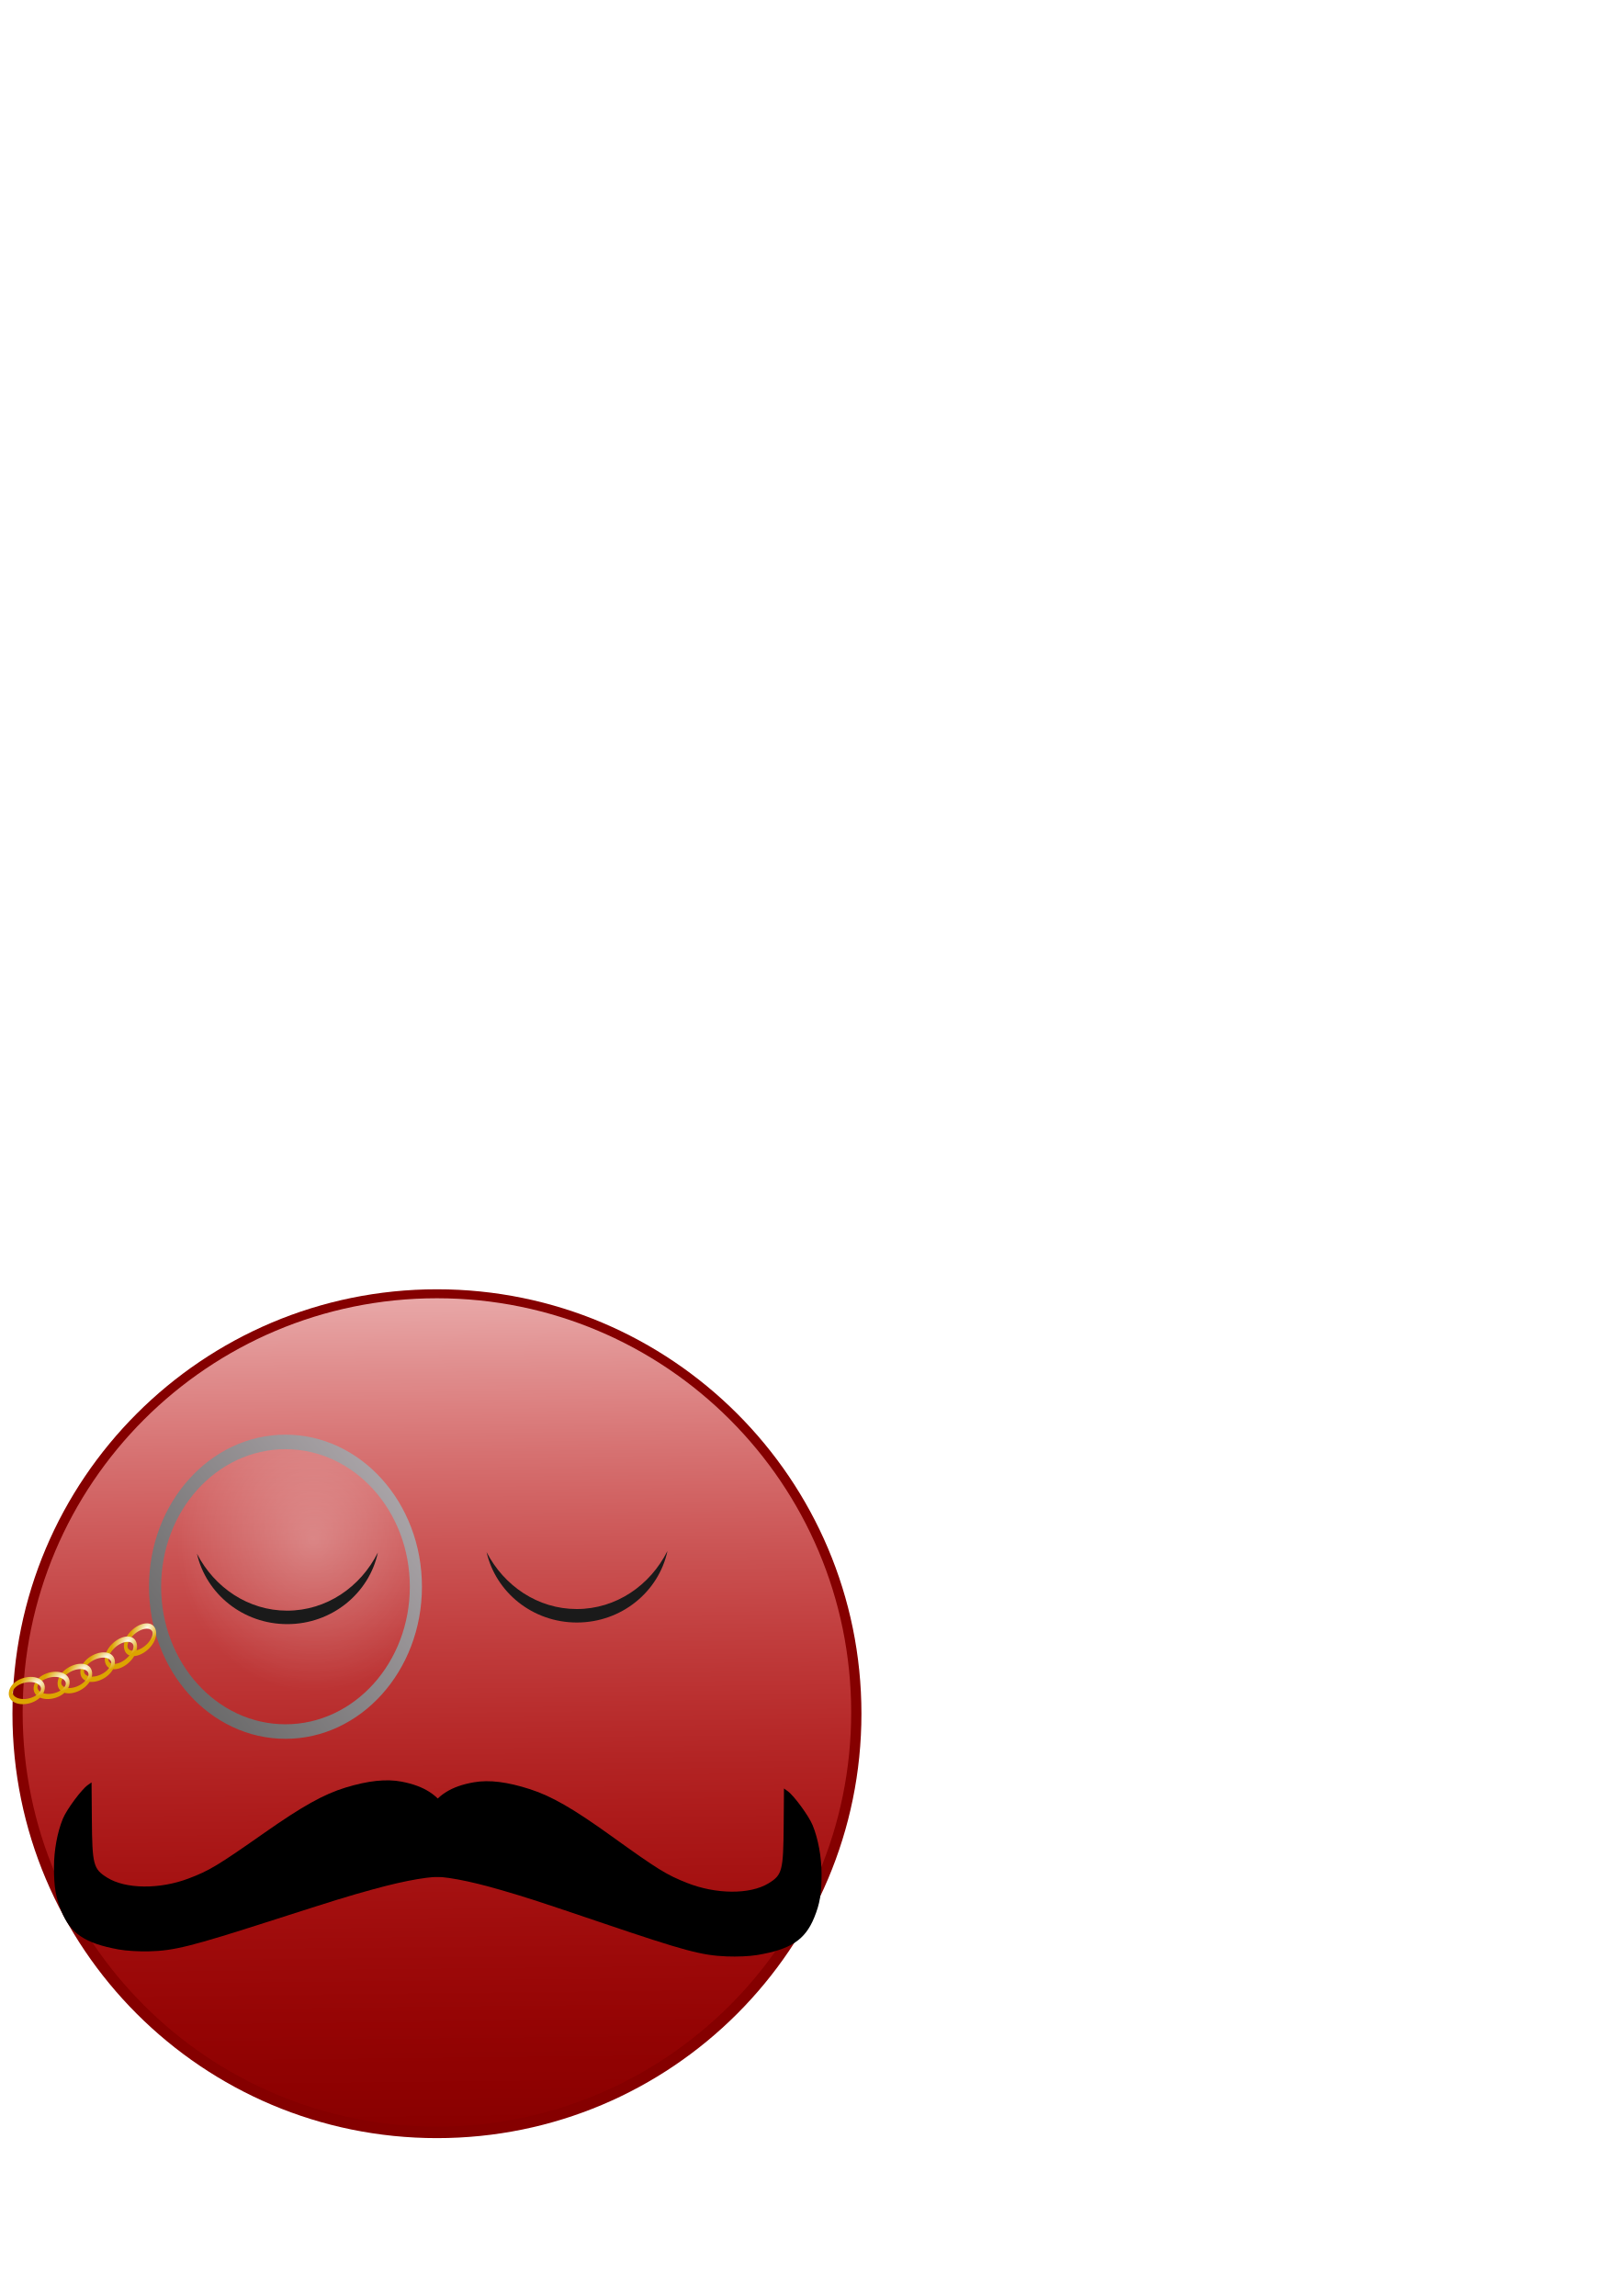
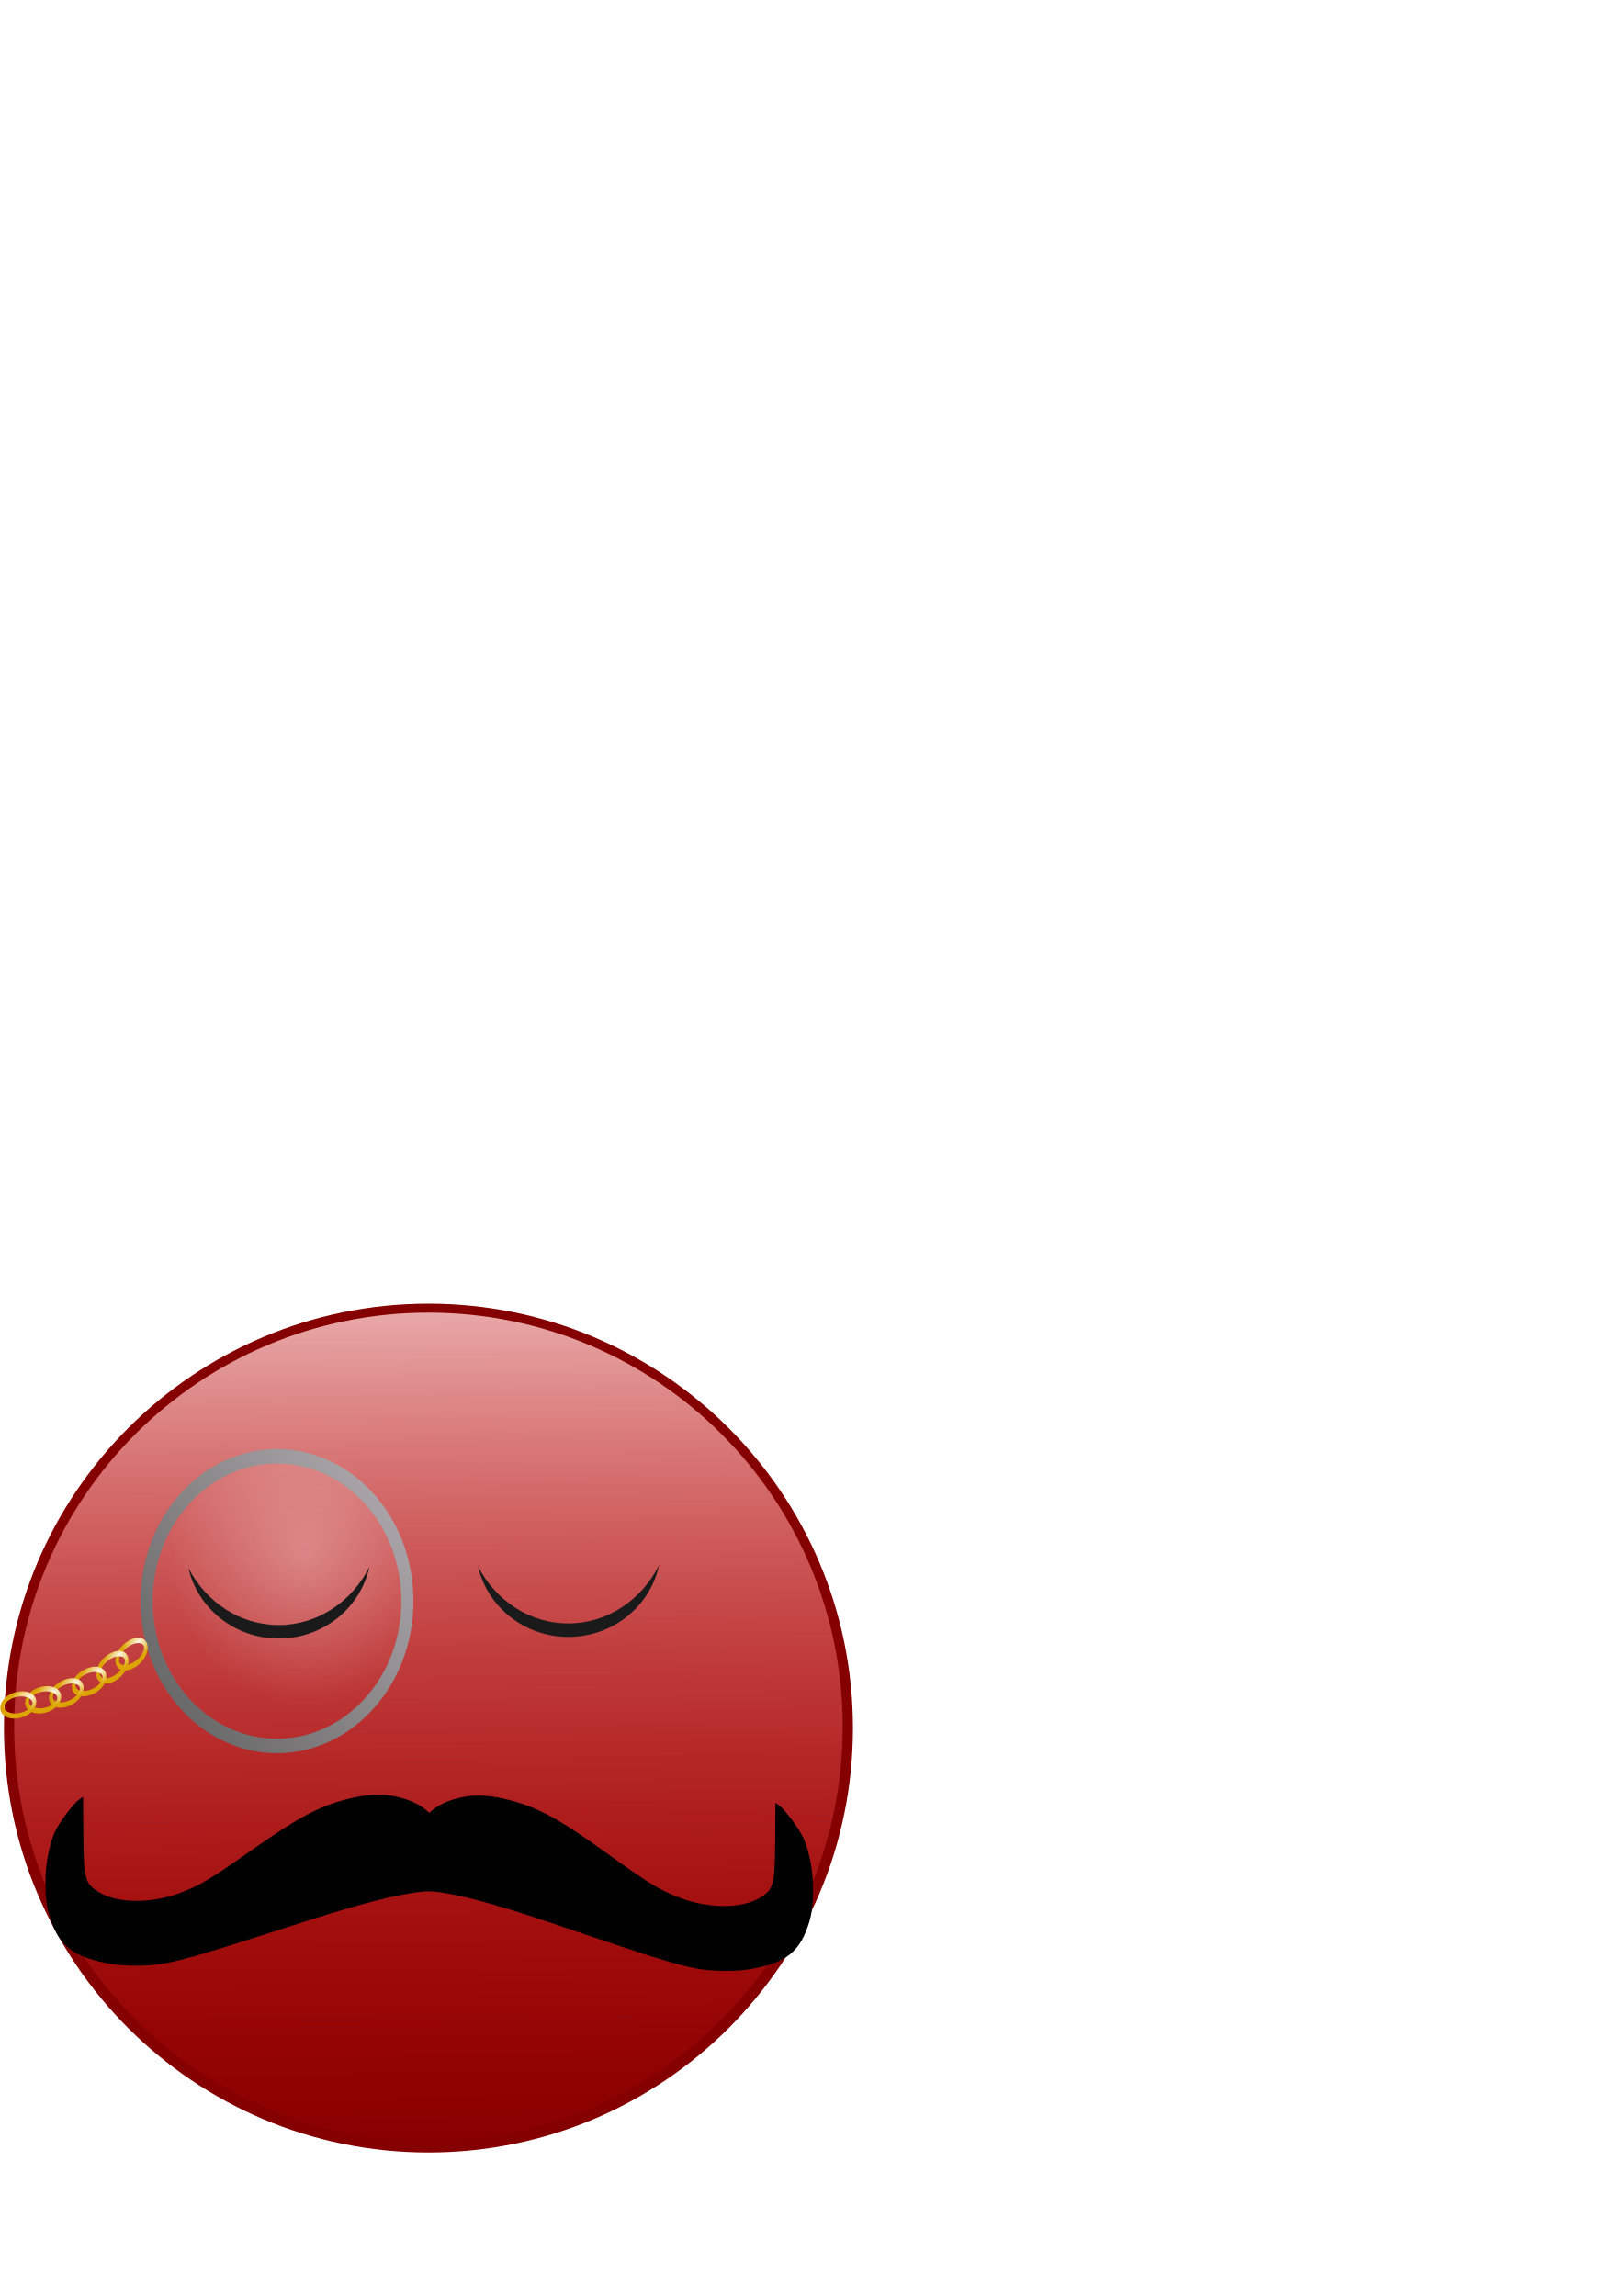
<svg xmlns="http://www.w3.org/2000/svg" xmlns:xlink="http://www.w3.org/1999/xlink" width="210mm" height="297mm" id="svg5686" version="1.1">
  <defs id="defs5688">
    <linearGradient id="linearGradient6696">
      <stop style="stop-color:#fffbee;stop-opacity:1;" offset="0" id="stop6698" />
      <stop style="stop-color:#dca400;stop-opacity:1;" offset="1" id="stop6700" />
    </linearGradient>
    <linearGradient id="linearGradient6684">
      <stop style="stop-color:#ffffff;stop-opacity:0.276;" offset="0" id="stop6686" />
      <stop style="stop-color:#ffffff;stop-opacity:0;" offset="1" id="stop6688" />
    </linearGradient>
    <linearGradient id="linearGradient6676">
      <stop style="stop-color:#646464;stop-opacity:1;" offset="0" id="stop6678" />
      <stop style="stop-color:#b0aaae;stop-opacity:1;" offset="1" id="stop6680" />
    </linearGradient>
    <linearGradient id="linearGradient6654">
      <stop style="stop-color:#ffffff;stop-opacity:1;" offset="0" id="stop6656" />
      <stop style="stop-color:#ff0000;stop-opacity:0;" offset="1" id="stop6658" />
    </linearGradient>
    <linearGradient id="linearGradient6578">
      <stop style="stop-color:#ff0000;stop-opacity:1;" offset="0" id="stop6580" />
      <stop style="stop-color:#ff0000;stop-opacity:1;" offset="1" id="stop6582" />
    </linearGradient>
    <linearGradient id="linearGradient6527">
      <stop style="stop-color:#ff6673;stop-opacity:1;" offset="0" id="stop6529" />
      <stop style="stop-color:#ffffff;stop-opacity:1;" offset="1" id="stop6531" />
    </linearGradient>
    <linearGradient xlink:href="#linearGradient6527" id="linearGradient6576" gradientUnits="userSpaceOnUse" gradientTransform="matrix(3.67557,0,0,3.873543,5200.289,-3176.852)" x1="-1655.825" y1="1085.66" x2="-1646.233" y2="1048.659" />
    <filter id="filter6586" color-interpolation-filters="sRGB">
      <feGaussianBlur id="feGaussianBlur6588" stdDeviation="4" result="result8" />
      <feOffset id="feOffset6590" dx="4" dy="4" result="result11" />
      <feComposite id="feComposite6592" in2="result11" result="result6" in="SourceGraphic" operator="in" />
      <feFlood id="feFlood6594" result="result10" in="result6" flood-opacity="1" flood-color="rgb(0,0,0)" />
      <feBlend id="feBlend6596" in2="result10" mode="normal" in="result6" result="result12" />
      <feComposite id="feComposite6598" in2="SourceGraphic" result="result2" operator="in" />
    </filter>
    <linearGradient xlink:href="#linearGradient6654" id="linearGradient6646" x1="-1324.985" y1="817.659" x2="-1320.883" y2="1264.305" gradientUnits="userSpaceOnUse" />
    <linearGradient xlink:href="#linearGradient6676" id="linearGradient6682" x1="-1606.079" y1="882.257" x2="-1410.509" y2="701.002" gradientUnits="userSpaceOnUse" />
    <radialGradient xlink:href="#linearGradient6684" id="radialGradient6690" cx="-1485.609" cy="760.372" fx="-1485.609" fy="760.372" r="112.53" gradientTransform="matrix(1,0,0,0.9296907,0,55.9118)" gradientUnits="userSpaceOnUse" />
    <radialGradient xlink:href="#linearGradient6696" id="radialGradient6702" cx="-1440.424" cy="752.963" fx="-1440.424" fy="752.963" r="26.536" gradientTransform="matrix(1,0,0,0.5527592,0,342.4684)" gradientUnits="userSpaceOnUse" />
    <radialGradient xlink:href="#linearGradient6696" id="radialGradient6714" gradientUnits="userSpaceOnUse" gradientTransform="matrix(1,0,0,0.5527592,0,342.4684)" cx="-1440.424" cy="752.963" fx="-1440.424" fy="752.963" r="26.536" />
    <radialGradient xlink:href="#linearGradient6696" id="radialGradient6718" gradientUnits="userSpaceOnUse" gradientTransform="matrix(1,0,0,0.5527592,0,342.4684)" cx="-1440.424" cy="752.963" fx="-1440.424" fy="752.963" r="26.536" />
    <radialGradient xlink:href="#linearGradient6696" id="radialGradient6722" gradientUnits="userSpaceOnUse" gradientTransform="matrix(1,0,0,0.5527592,0,342.4684)" cx="-1440.424" cy="752.963" fx="-1440.424" fy="752.963" r="26.536" />
    <radialGradient xlink:href="#linearGradient6696" id="radialGradient6726" gradientUnits="userSpaceOnUse" gradientTransform="matrix(1,0,0,0.5527592,0,342.4684)" cx="-1440.424" cy="752.963" fx="-1440.424" fy="752.963" r="26.536" />
    <radialGradient xlink:href="#linearGradient6696" id="radialGradient6730" gradientUnits="userSpaceOnUse" gradientTransform="matrix(1,0,0,0.5527592,0,342.4684)" cx="-1440.424" cy="752.963" fx="-1440.424" fy="752.963" r="26.536" />
  </defs>
  <g id="layer1">
-     <path style="fill:#850000;fill-opacity:1;fill-rule:evenodd;stroke:none" id="path6475" d="m -1107.97,1075.358 a 204.87,173.512 0 1 1 -409.74,0 204.87,173.512 0 1 1 409.74,0 z" transform="matrix(1.012838,0,0,1.195881,1543.281,-448.1662)" />
-     <path transform="matrix(0.9884324,0,0,1.167065,1511.228,-417.7933)" d="m -1107.97,1075.358 a 204.87,173.512 0 1 1 -409.74,0 204.87,173.512 0 1 1 409.74,0 z" id="path6543" style="fill:url(#linearGradient6646);fill-opacity:1;fill-rule:evenodd;stroke:none" />
-     <g transform="matrix(0.9996778,0,0,1.104018,1586.268,-72.70784)" id="g6556">
+     <path style="fill:#850000;fill-opacity:1;fill-rule:evenodd;stroke:none" id="path6475" d="m -1107.97,1075.358 a 204.87,173.512 0 1 1 -409.74,0 204.87,173.512 0 1 1 409.74,0 z" transform="matrix(1.012838,0,0,1.195881,1539.127,-441.138)" />
+     <path transform="matrix(0.9884324,0,0,1.167065,1507.075,-410.765)" d="m -1107.97,1075.358 a 204.87,173.512 0 1 1 -409.74,0 204.87,173.512 0 1 1 409.74,0 z" id="path6543" style="fill:url(#linearGradient6646);fill-opacity:1;fill-rule:evenodd;stroke:none" />
+     <g transform="matrix(0.9996778,0,0,1.104018,1582.114,-65.6796)" id="g6556">
      <path style="fill:#1a1a1a;fill-opacity:1;fill-rule:evenodd;stroke:none" d="m -1260.388,752.653 c -8.47,15.315 -25.158,25.75 -44.375,25.75 -18.991,0 -35.533,-10.198 -44.094,-25.219 4.518,17.847 22.56,31.187 44.156,31.187 21.812,0 40.024,-13.603 44.312,-31.719 z" id="path6558" />
    </g>
-     <g id="g6670" transform="matrix(0.4482345,0.00393673,0,0.5431703,950.1828,354.6729)">
+     <g id="g6670" transform="matrix(0.4482345,0.00393673,0,0.5431703,946.0292,361.7012)">
      <path style="fill:#000000;fill-opacity:1;fill-rule:evenodd;stroke:none" d="m -1990.494,1116.142 c -36.725,-5.264 -52.546,-13.946 -62.537,-34.319 -6.107,-12.452 -7.95,-21.516 -7.95,-39.088 0,-15.19 3.665,-31.717 9.733,-43.885 4.168,-8.359 20.316,-26.459 27.175,-30.461 l 4.09,-2.386 0.32,32.905 c 0.402,41.361 1.553,44.983 16.754,52.691 20.107,10.196 57.061,10.258 88.658,0.148 22.712,-7.267 31.52,-11.708 82.715,-41.705 41.52,-24.329 64.938,-35.283 88.469,-41.385 24.814,-6.434 44.534,-8.307 61.137,-5.807 24.992,3.764 40.393,11.952 50.46,26.826 6.931,10.24 8.793,18.289 9.838,42.521 l 0.726,16.829 -11.811,-0.782 c -15.176,-1.005 -43.248,3.095 -79.974,11.68 -27.579,6.447 -39.23,9.494 -110.214,28.822 -88.828,24.186 -107.22,28.131 -134.502,28.846 -11.599,0.304 -24.924,-0.28 -33.086,-1.45 z" id="path6666" />
      <path id="path6668" d="m -1294.361,1116.142 c 36.725,-5.264 52.546,-13.946 62.537,-34.319 6.107,-12.452 7.95,-21.516 7.95,-39.088 0,-15.19 -3.666,-31.717 -9.733,-43.885 -4.168,-8.359 -20.316,-26.459 -27.175,-30.461 l -4.09,-2.386 -0.32,32.905 c -0.402,41.361 -1.553,44.983 -16.754,52.691 -20.107,10.196 -57.061,10.258 -88.658,0.148 -22.712,-7.267 -31.52,-11.708 -82.715,-41.705 -41.52,-24.329 -64.938,-35.283 -88.469,-41.385 -24.814,-6.434 -44.534,-8.307 -61.137,-5.807 -24.992,3.764 -40.393,11.952 -50.46,26.826 -6.931,10.24 -8.793,18.289 -9.838,42.521 l -0.726,16.829 11.811,-0.782 c 15.176,-1.005 43.248,3.095 79.974,11.68 27.579,6.447 39.23,9.494 110.214,28.822 88.828,24.186 107.22,28.131 134.502,28.846 11.599,0.304 24.924,-0.28 33.086,-1.45 z" style="fill:#000000;fill-opacity:1;fill-rule:evenodd;stroke:none" />
    </g>
-     <path style="fill:url(#radialGradient6690);fill-opacity:1;fill-rule:evenodd;stroke:url(#linearGradient6682);stroke-width:10;stroke-miterlimit:4;stroke-opacity:1;stroke-dasharray:none" id="path6674" d="m -1401.124,795.226 a 107.53,99.618 0 1 1 -215.06,0 107.53,99.618 0 1 1 215.06,0 z" transform="matrix(0.592829,0,0,0.7106888,1033.919,210.6033)" />
-     <path style="fill:none;stroke:url(#radialGradient6702);stroke-width:5.6;stroke-miterlimit:4;stroke-opacity:1;stroke-dasharray:none" id="path6694" d="m -1431.333,765.736 a 23.736,11.868 0 1 1 -47.471,0 23.736,11.868 0 1 1 47.471,0 z" transform="matrix(0.2893377,-0.180066,0.1207248,0.4315589,397.0212,209.1975)" />
-     <path transform="matrix(0.2893377,-0.180066,0.1207248,0.4315589,387.6679,215.6186)" d="m -1431.333,765.736 a 23.736,11.868 0 1 1 -47.471,0 23.736,11.868 0 1 1 47.471,0 z" id="path6712" style="fill:none;stroke:url(#radialGradient6714);stroke-width:5.6;stroke-miterlimit:4;stroke-opacity:1;stroke-dasharray:none" />
-     <path style="fill:none;stroke:url(#radialGradient6718);stroke-width:5.6;stroke-miterlimit:4;stroke-opacity:1;stroke-dasharray:none" id="path6716" d="m -1431.333,765.736 a 23.736,11.868 0 1 1 -47.471,0 23.736,11.868 0 1 1 47.471,0 z" transform="matrix(0.3179887,-0.1058366,0.0323547,0.4502688,485.6497,316.2801)" />
-     <path transform="matrix(0.3179887,-0.1058366,0.0323547,0.4502688,474.5269,321.8635)" d="m -1431.333,765.736 a 23.736,11.868 0 1 1 -47.471,0 23.736,11.868 0 1 1 47.471,0 z" id="path6720" style="fill:none;stroke:url(#radialGradient6722);stroke-width:5.6;stroke-miterlimit:4;stroke-opacity:1;stroke-dasharray:none" />
-     <path style="fill:none;stroke:url(#radialGradient6726);stroke-width:5.6;stroke-miterlimit:4;stroke-opacity:1;stroke-dasharray:none" id="path6724" d="m -1431.333,765.736 a 23.736,11.868 0 1 1 -47.471,0 23.736,11.868 0 1 1 47.471,0 z" transform="matrix(0.3306954,-0.033887,-0.04937001,0.4483816,544.22,431.3504)" />
-     <path transform="matrix(0.3306954,-0.033887,-0.04937001,0.4483816,532.086,433.863)" d="m -1431.333,765.736 a 23.736,11.868 0 1 1 -47.471,0 23.736,11.868 0 1 1 47.471,0 z" id="path6728" style="fill:none;stroke:url(#radialGradient6730);stroke-width:5.6;stroke-miterlimit:4;stroke-opacity:1;stroke-dasharray:none" />
-     <g id="g3167" transform="matrix(0.9996778,0,0,1.104018,1444.698,-71.91821)">
+     <path style="fill:url(#radialGradient6690);fill-opacity:1;fill-rule:evenodd;stroke:url(#linearGradient6682);stroke-width:10;stroke-miterlimit:4;stroke-opacity:1;stroke-dasharray:none" id="path6674" d="m -1401.124,795.226 a 107.53,99.618 0 1 1 -215.06,0 107.53,99.618 0 1 1 215.06,0 z" transform="matrix(0.592829,0,0,0.7106888,1029.765,217.6316)" />
+     <path style="fill:none;stroke:url(#radialGradient6702);stroke-width:5.6;stroke-miterlimit:4;stroke-opacity:1;stroke-dasharray:none" id="path6694" d="m -1431.333,765.736 a 23.736,11.868 0 1 1 -47.471,0 23.736,11.868 0 1 1 47.471,0 z" transform="matrix(0.2893377,-0.180066,0.1207248,0.4315589,392.8676,216.2258)" />
+     <path transform="matrix(0.2893377,-0.180066,0.1207248,0.4315589,383.5143,222.6468)" d="m -1431.333,765.736 a 23.736,11.868 0 1 1 -47.471,0 23.736,11.868 0 1 1 47.471,0 z" id="path6712" style="fill:none;stroke:url(#radialGradient6714);stroke-width:5.6;stroke-miterlimit:4;stroke-opacity:1;stroke-dasharray:none" />
+     <path style="fill:none;stroke:url(#radialGradient6718);stroke-width:5.6;stroke-miterlimit:4;stroke-opacity:1;stroke-dasharray:none" id="path6716" d="m -1431.333,765.736 a 23.736,11.868 0 1 1 -47.471,0 23.736,11.868 0 1 1 47.471,0 z" transform="matrix(0.3179887,-0.1058366,0.0323547,0.4502688,481.4961,323.3083)" />
+     <path transform="matrix(0.3179887,-0.1058366,0.0323547,0.4502688,470.3733,328.8918)" d="m -1431.333,765.736 a 23.736,11.868 0 1 1 -47.471,0 23.736,11.868 0 1 1 47.471,0 z" id="path6720" style="fill:none;stroke:url(#radialGradient6722);stroke-width:5.6;stroke-miterlimit:4;stroke-opacity:1;stroke-dasharray:none" />
+     <path style="fill:none;stroke:url(#radialGradient6726);stroke-width:5.6;stroke-miterlimit:4;stroke-opacity:1;stroke-dasharray:none" id="path6724" d="m -1431.333,765.736 a 23.736,11.868 0 1 1 -47.471,0 23.736,11.868 0 1 1 47.471,0 z" transform="matrix(0.3306954,-0.033887,-0.04937001,0.4483816,540.0664,438.3786)" />
+     <path transform="matrix(0.3306954,-0.033887,-0.04937001,0.4483816,527.9325,440.8912)" d="m -1431.333,765.736 a 23.736,11.868 0 1 1 -47.471,0 23.736,11.868 0 1 1 47.471,0 z" id="path6728" style="fill:none;stroke:url(#radialGradient6730);stroke-width:5.6;stroke-miterlimit:4;stroke-opacity:1;stroke-dasharray:none" />
+     <g id="g3167" transform="matrix(0.9996778,0,0,1.104018,1440.544,-64.88997)">
      <path id="path3169" d="m -1260.388,752.653 c -8.47,15.315 -25.158,25.75 -44.375,25.75 -18.991,0 -35.533,-10.198 -44.094,-25.219 4.518,17.847 22.56,31.187 44.156,31.187 21.812,0 40.024,-13.603 44.312,-31.719 z" style="fill:#1a1a1a;fill-opacity:1;fill-rule:evenodd;stroke:none" />
    </g>
  </g>
</svg>
